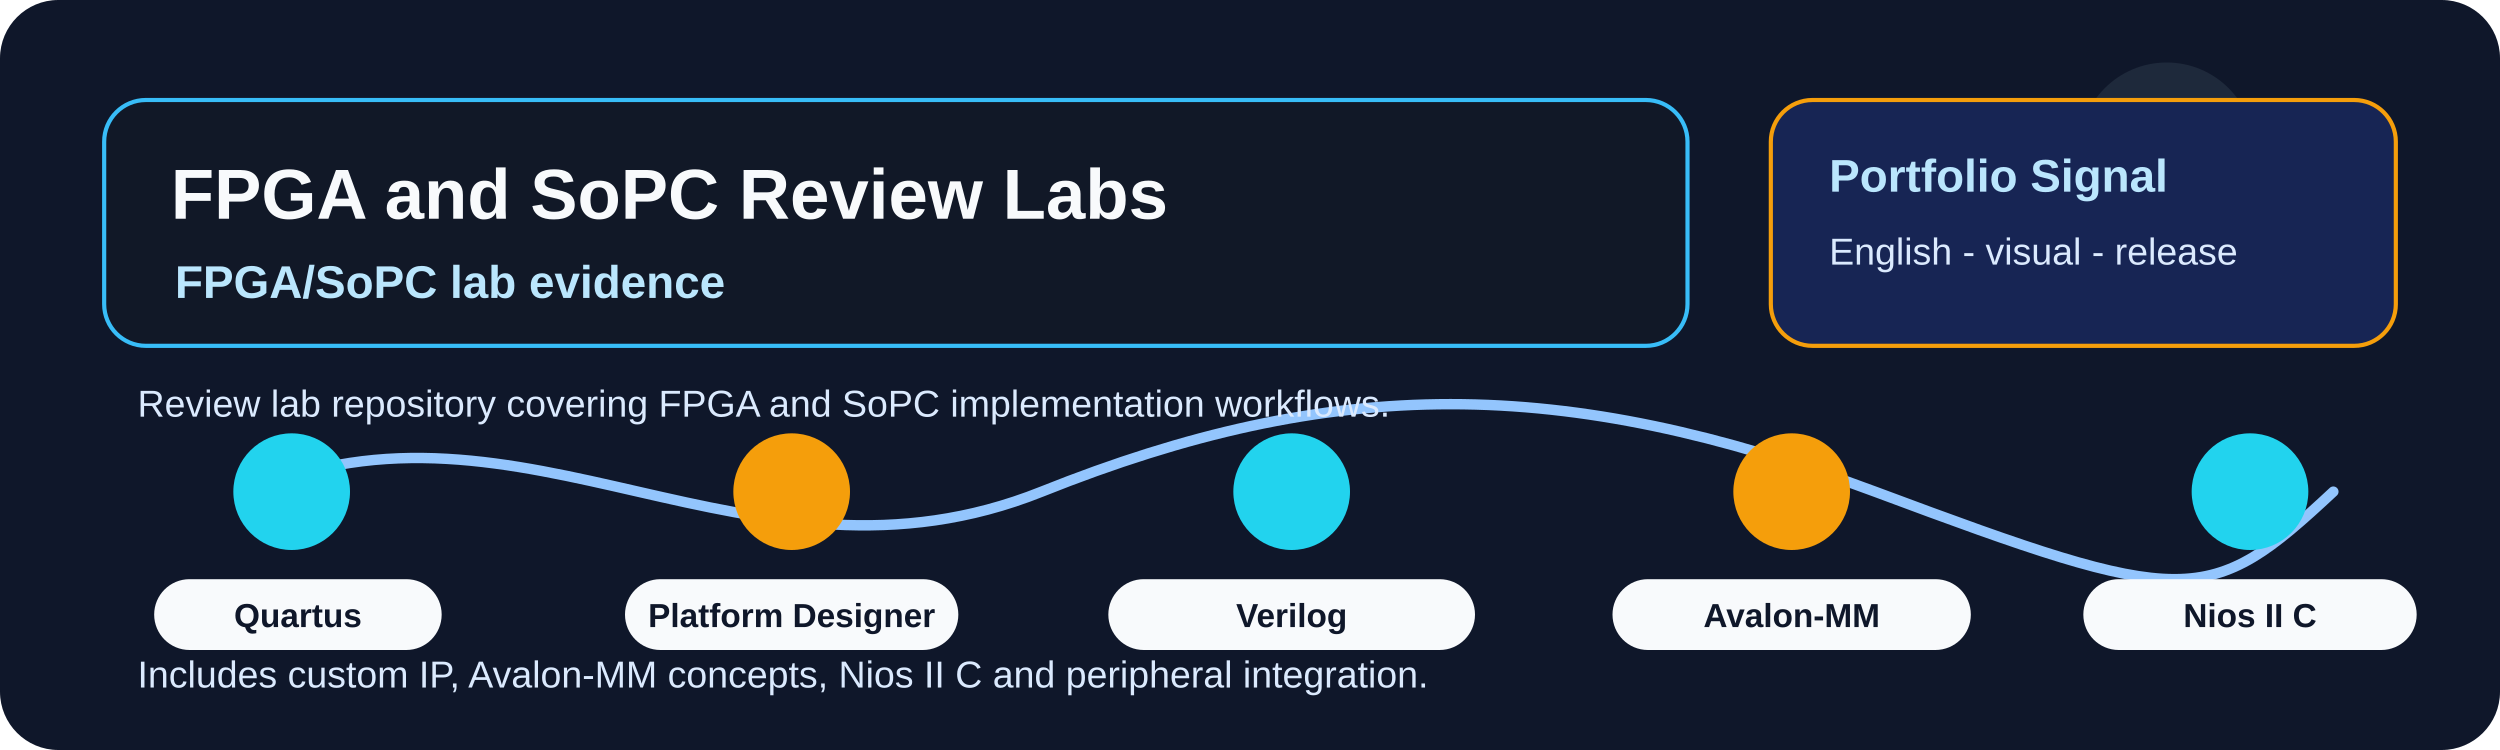
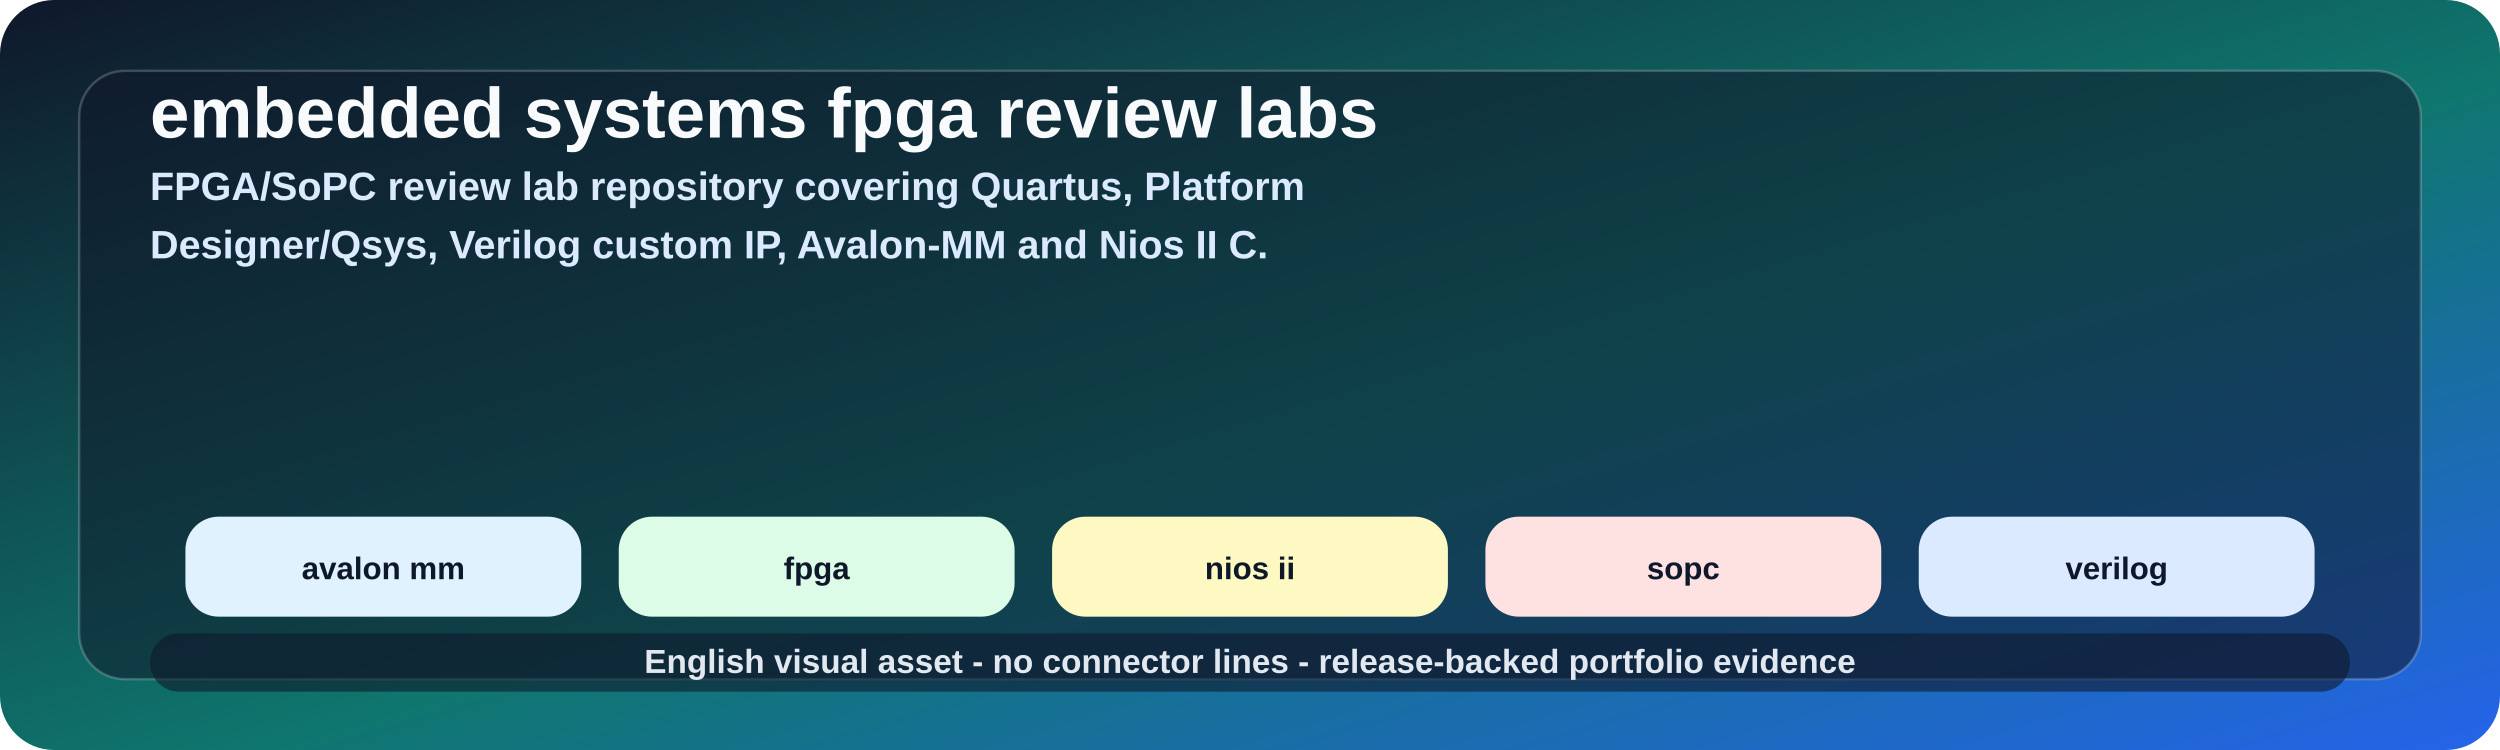
<svg xmlns="http://www.w3.org/2000/svg" width="1200" height="360" viewBox="0 0 1200 360" role="img" aria-labelledby="title desc">
-   <style>
-     .bg { fill: #0f172a; }
-     .panel { fill: #111827; stroke: #38bdf8; stroke-width: 2; }
-     .panel2 { fill: #172554; stroke: #f59e0b; stroke-width: 2; }
-     .title { font: 800 34px Segoe UI, Arial, sans-serif; fill: #f8fafc; }
-     .subtitle { font: 600 22px Segoe UI, Arial, sans-serif; fill: #bae6fd; }
-     .body { font: 500 18px Segoe UI, Arial, sans-serif; fill: #dbeafe; }
-     .small { font: 700 16px Segoe UI, Arial, sans-serif; fill: #0f172a; }
-     .chip { fill: #f8fafc; }
-     .node { fill: #22d3ee; }
-     .node2 { fill: #f59e0b; }
-     .wire { stroke: #93c5fd; stroke-width: 5; stroke-linecap: round; }
-     .pulse { animation: pulse 2.4s ease-in-out infinite; transform-origin: center; }
-     @keyframes pulse { 0%, 100% { opacity: .55; transform: scale(.96); } 50% { opacity: 1; transform: scale(1.04); } }
-   </style>
-   <rect class="bg" width="1200" height="360" rx="28" />
-   <circle cx="1040" cy="72" r="42" fill="#1e293b" />
-   <circle class="pulse" cx="1040" cy="72" r="24" fill="#38bdf8" opacity=".85" />
-   <rect x="50" y="48" width="760" height="118" rx="20" class="panel" />
-   <text x="82" y="105" class="title">FPGA and SoPC Review Labs</text>
-   <text x="84" y="143" class="subtitle">FPGA/SoPC lab evidence</text>
-   <rect x="850" y="48" width="300" height="118" rx="20" class="panel2" />
-   <text x="878" y="92" class="subtitle">Portfolio Signal</text>
-   <text x="878" y="127" class="body">English - visual - release</text>
-   <path d="M120 236 C 250 180, 360 292, 500 236 S 750 180, 900 236 S 1060 292, 1120 236" class="wire" fill="none" />
+   <defs>
+     <linearGradient id="bg" x1="0" y1="0" x2="1" y2="1">
+       <stop offset="0%" stop-color="#0f172a" />
+       <stop offset="55%" stop-color="#0f766e" />
+       <stop offset="100%" stop-color="#2563eb" />
+     </linearGradient>
+     <style>
+       .title { font: 800 34px Segoe UI, Arial, sans-serif; fill: #f8fafc; letter-spacing: 0; }
+       .subtitle { font: 650 19px Segoe UI, Arial, sans-serif; fill: #dbeafe; letter-spacing: 0; }
+       .chipText { font: 800 15px Segoe UI, Arial, sans-serif; fill: #0f172a; letter-spacing: 0; }
+       .caption { font: 700 16px Segoe UI, Arial, sans-serif; fill: #e2e8f0; letter-spacing: 0; }
+       .panel { fill: rgba(15,23,42,.54); stroke: rgba(255,255,255,.20); stroke-width: 1.2; }
+       .pulse { animation: pulse 3.4s ease-in-out infinite; transform-origin: center; }
+       .soft { animation: soft 4.8s ease-in-out infinite; transform-origin: center; }
+       @keyframes pulse { 0%, 100% { opacity: .78; transform: scale(.99); } 50% { opacity: 1; transform: scale(1.02); } }
+       @keyframes soft { 0%, 100% { opacity: .68; } 50% { opacity: 1; } }
+     </style>
+   </defs>
+   <rect width="1200" height="360" rx="26" fill="url(#bg)" />
+   <rect x="38" y="34" width="1124" height="292" rx="22" class="panel" />
+   <text x="72" y="66" class="title">embedded systems fpga review labs</text>
+   <text x="72" y="96" class="subtitle">FPGA/SoPC review lab repository covering Quartus, Platform</text>
+   <text x="72" y="124" class="subtitle">Designer/Qsys, Verilog custom IP, Avalon-MM and Nios II C.</text>
  <g>
-     <circle class="node pulse" cx="140" cy="236" r="28" />
-     <circle class="node2 pulse" cx="380" cy="236" r="28" />
-     <circle class="node pulse" cx="620" cy="236" r="28" />
-     <circle class="node2 pulse" cx="860" cy="236" r="28" />
-     <circle class="node pulse" cx="1080" cy="236" r="28" />
+     <g class="pulse">
+       <rect x="89" y="248" width="190" height="48" rx="16" fill="#e0f2fe" />
+       <text x="184.0" y="278" text-anchor="middle" class="chipText">avalon mm</text>
+     </g>
+     <g class="pulse">
+       <rect x="297" y="248" width="190" height="48" rx="16" fill="#dcfce7" />
+       <text x="392.0" y="278" text-anchor="middle" class="chipText">fpga</text>
+     </g>
+     <g class="pulse">
+       <rect x="505" y="248" width="190" height="48" rx="16" fill="#fef9c3" />
+       <text x="600.0" y="278" text-anchor="middle" class="chipText">nios ii</text>
+     </g>
+     <g class="pulse">
+       <rect x="713" y="248" width="190" height="48" rx="16" fill="#fee2e2" />
+       <text x="808.0" y="278" text-anchor="middle" class="chipText">sopc</text>
+     </g>
+     <g class="pulse">
+       <rect x="921" y="248" width="190" height="48" rx="16" fill="#dbeafe" />
+       <text x="1016.0" y="278" text-anchor="middle" class="chipText">verilog</text>
+     </g>
  </g>
-   <g>
-     <rect x="74" y="278" width="138" height="34" rx="17" class="chip" />
-     <text x="143" y="301" text-anchor="middle" class="small">Quartus</text>
-     <rect x="300" y="278" width="160" height="34" rx="17" class="chip" />
-     <text x="380" y="301" text-anchor="middle" class="small">Platform Designer</text>
-     <rect x="532" y="278" width="176" height="34" rx="17" class="chip" />
-     <text x="620" y="301" text-anchor="middle" class="small">Verilog</text>
-     <rect x="774" y="278" width="172" height="34" rx="17" class="chip" />
-     <text x="860" y="301" text-anchor="middle" class="small">Avalon-MM</text>
-     <rect x="1000" y="278" width="160" height="34" rx="17" class="chip" />
-     <text x="1080" y="301" text-anchor="middle" class="small">Nios II C</text>
-   </g>
-   <text x="66" y="200" class="body">Review lab repository covering FPGA and SoPC implementation workflows.</text>
-   <text x="66" y="330" class="body">Includes custom IP, Avalon-MM concepts, Nios II C and peripheral integration.</text>
+   <rect x="72" y="304" width="1056" height="28" rx="14" fill="rgba(15,23,42,.58)" />
+   <text x="600.0" y="323" text-anchor="middle" class="caption">English visual asset - no connector lines - release-backed portfolio evidence</text>
</svg>
